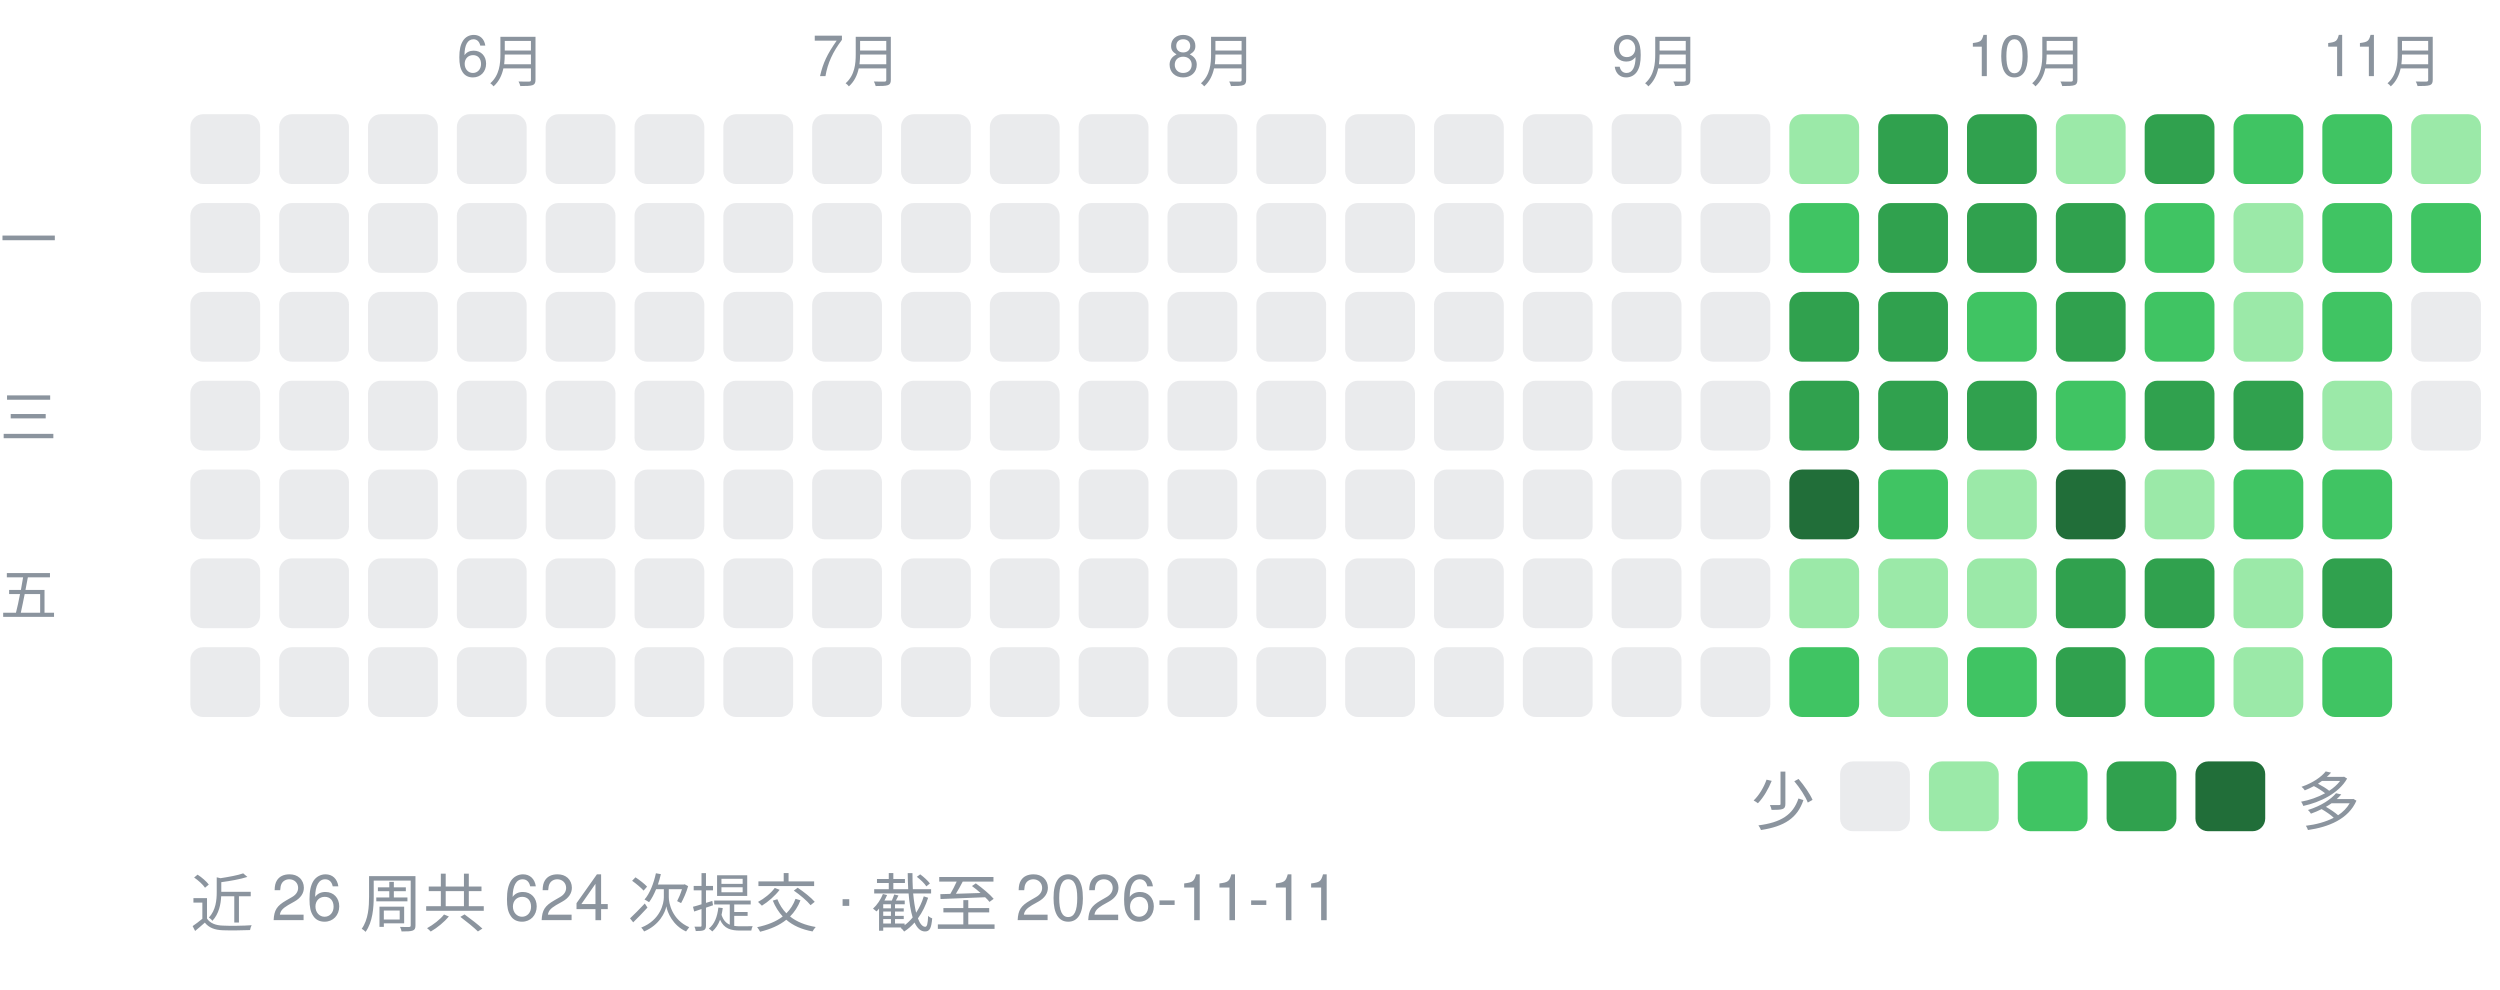
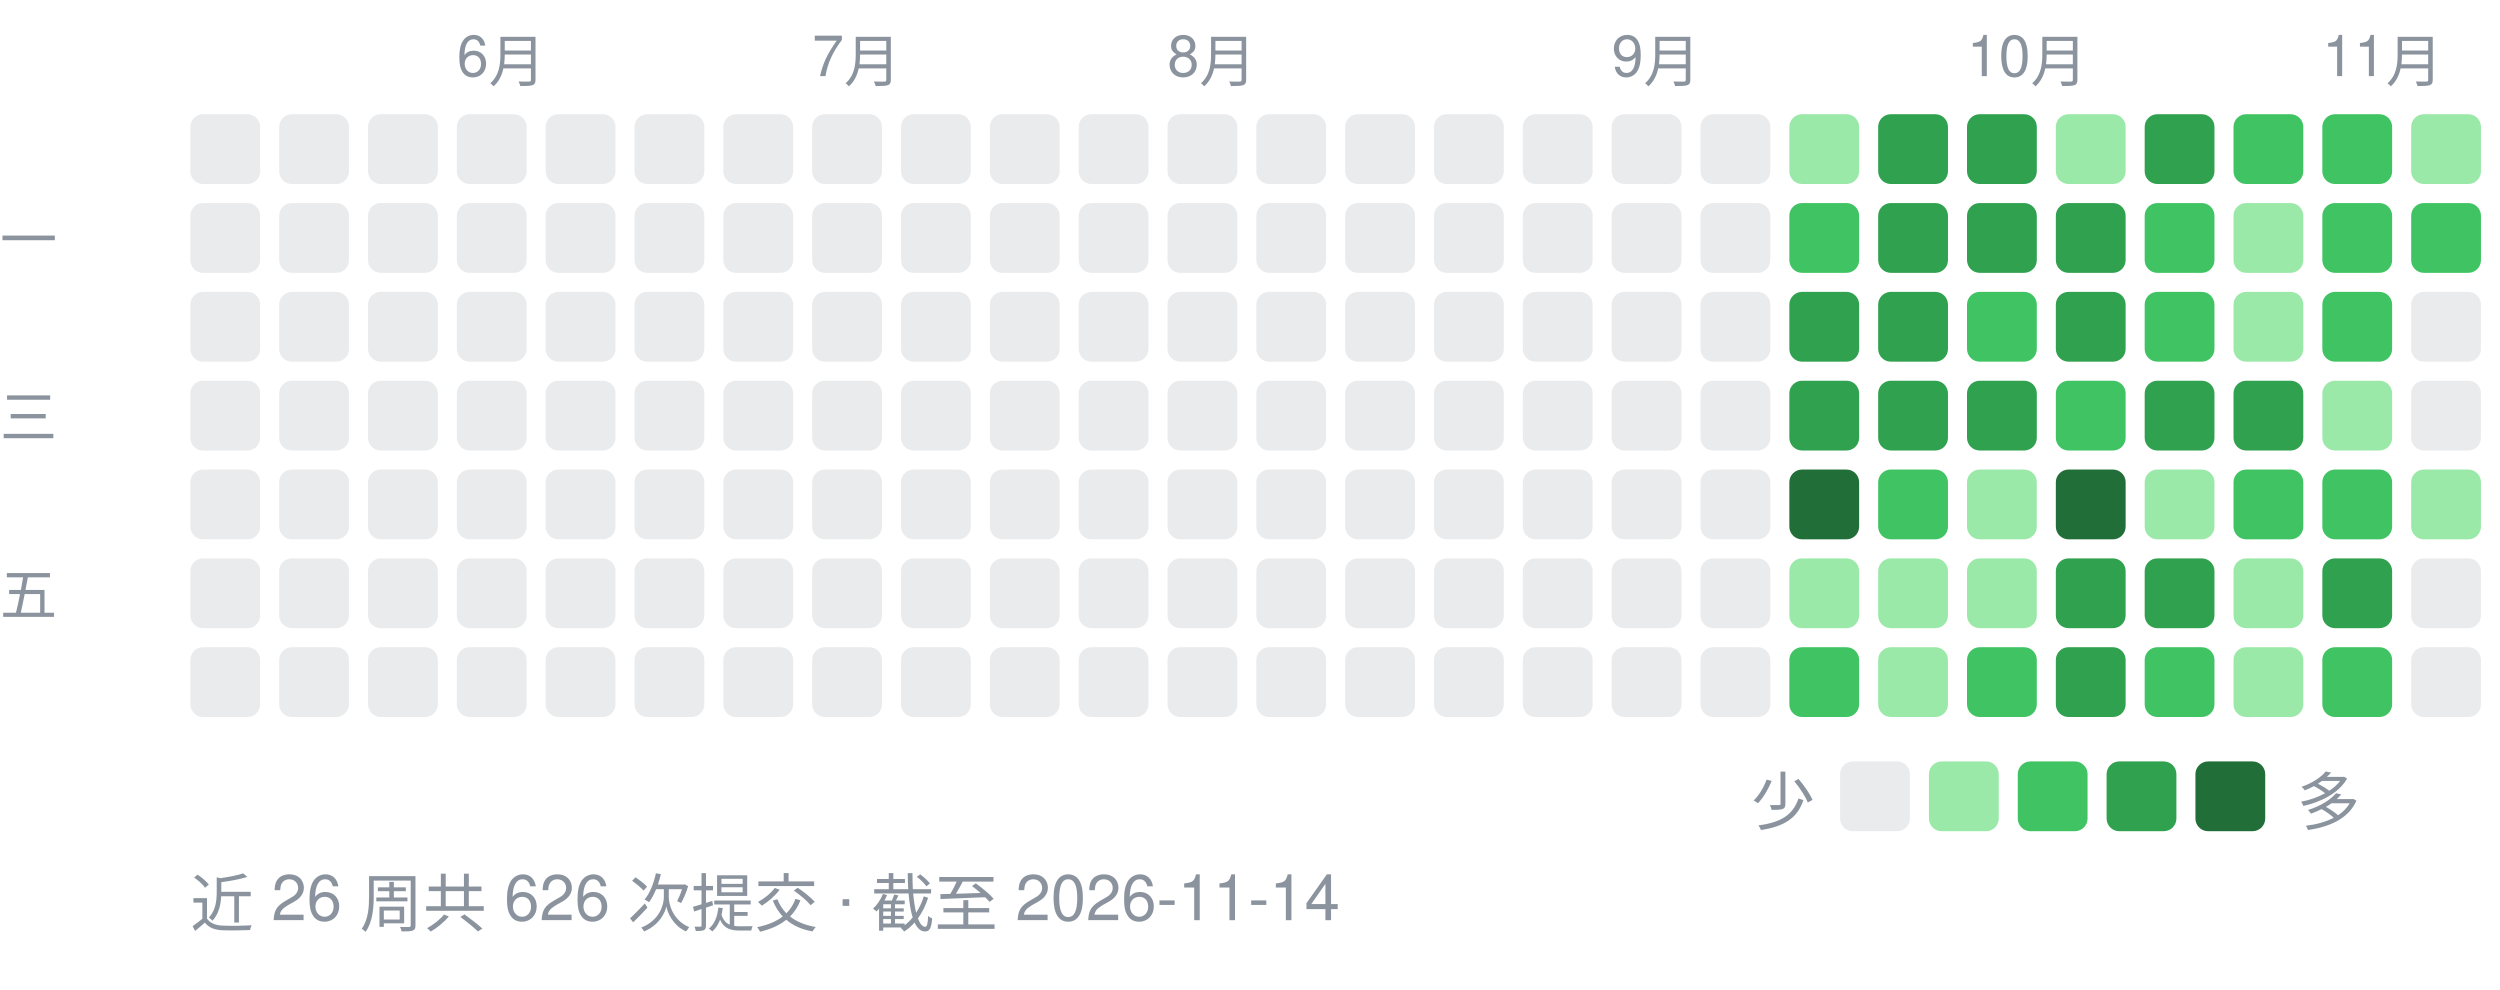
<svg xmlns="http://www.w3.org/2000/svg" width="394" height="156" viewBox="0 0 394 156" role="img">
  <g font-family="-apple-system,BlinkMacSystemFont,Segoe UI,Helvetica,Arial,PingFang SC,sans-serif" font-size="9" fill="#8b949e">
    <text x="72" y="12">6月</text>
    <text x="128" y="12">7月</text>
    <text x="184" y="12">8月</text>
    <text x="254" y="12">9月</text>
    <text x="310" y="12">10月</text>
    <text x="366" y="12">11月</text>
    <text x="0" y="41">一</text>
    <text x="0" y="69">三</text>
    <text x="0" y="97">五</text>
  </g>
  <rect x="30" y="18" width="11" height="11" rx="2" fill="rgba(139,148,158,0.18)" />
  <rect x="30" y="32" width="11" height="11" rx="2" fill="rgba(139,148,158,0.18)" />
  <rect x="30" y="46" width="11" height="11" rx="2" fill="rgba(139,148,158,0.18)" />
  <rect x="30" y="60" width="11" height="11" rx="2" fill="rgba(139,148,158,0.18)" />
  <rect x="30" y="74" width="11" height="11" rx="2" fill="rgba(139,148,158,0.18)" />
  <rect x="30" y="88" width="11" height="11" rx="2" fill="rgba(139,148,158,0.18)" />
  <rect x="30" y="102" width="11" height="11" rx="2" fill="rgba(139,148,158,0.18)" />
  <rect x="44" y="18" width="11" height="11" rx="2" fill="rgba(139,148,158,0.18)" />
  <rect x="44" y="32" width="11" height="11" rx="2" fill="rgba(139,148,158,0.18)" />
  <rect x="44" y="46" width="11" height="11" rx="2" fill="rgba(139,148,158,0.18)" />
  <rect x="44" y="60" width="11" height="11" rx="2" fill="rgba(139,148,158,0.18)" />
  <rect x="44" y="74" width="11" height="11" rx="2" fill="rgba(139,148,158,0.18)" />
  <rect x="44" y="88" width="11" height="11" rx="2" fill="rgba(139,148,158,0.18)" />
  <rect x="44" y="102" width="11" height="11" rx="2" fill="rgba(139,148,158,0.18)" />
  <rect x="58" y="18" width="11" height="11" rx="2" fill="rgba(139,148,158,0.18)" />
  <rect x="58" y="32" width="11" height="11" rx="2" fill="rgba(139,148,158,0.18)" />
  <rect x="58" y="46" width="11" height="11" rx="2" fill="rgba(139,148,158,0.18)" />
  <rect x="58" y="60" width="11" height="11" rx="2" fill="rgba(139,148,158,0.18)" />
  <rect x="58" y="74" width="11" height="11" rx="2" fill="rgba(139,148,158,0.18)" />
  <rect x="58" y="88" width="11" height="11" rx="2" fill="rgba(139,148,158,0.18)" />
  <rect x="58" y="102" width="11" height="11" rx="2" fill="rgba(139,148,158,0.18)" />
  <rect x="72" y="18" width="11" height="11" rx="2" fill="rgba(139,148,158,0.18)" />
  <rect x="72" y="32" width="11" height="11" rx="2" fill="rgba(139,148,158,0.18)" />
  <rect x="72" y="46" width="11" height="11" rx="2" fill="rgba(139,148,158,0.18)" />
  <rect x="72" y="60" width="11" height="11" rx="2" fill="rgba(139,148,158,0.18)" />
  <rect x="72" y="74" width="11" height="11" rx="2" fill="rgba(139,148,158,0.18)" />
  <rect x="72" y="88" width="11" height="11" rx="2" fill="rgba(139,148,158,0.18)" />
  <rect x="72" y="102" width="11" height="11" rx="2" fill="rgba(139,148,158,0.18)" />
  <rect x="86" y="18" width="11" height="11" rx="2" fill="rgba(139,148,158,0.18)" />
  <rect x="86" y="32" width="11" height="11" rx="2" fill="rgba(139,148,158,0.18)" />
  <rect x="86" y="46" width="11" height="11" rx="2" fill="rgba(139,148,158,0.18)" />
  <rect x="86" y="60" width="11" height="11" rx="2" fill="rgba(139,148,158,0.18)" />
  <rect x="86" y="74" width="11" height="11" rx="2" fill="rgba(139,148,158,0.18)" />
  <rect x="86" y="88" width="11" height="11" rx="2" fill="rgba(139,148,158,0.18)" />
  <rect x="86" y="102" width="11" height="11" rx="2" fill="rgba(139,148,158,0.18)" />
  <rect x="100" y="18" width="11" height="11" rx="2" fill="rgba(139,148,158,0.18)" />
  <rect x="100" y="32" width="11" height="11" rx="2" fill="rgba(139,148,158,0.18)" />
  <rect x="100" y="46" width="11" height="11" rx="2" fill="rgba(139,148,158,0.18)" />
  <rect x="100" y="60" width="11" height="11" rx="2" fill="rgba(139,148,158,0.18)" />
  <rect x="100" y="74" width="11" height="11" rx="2" fill="rgba(139,148,158,0.18)" />
  <rect x="100" y="88" width="11" height="11" rx="2" fill="rgba(139,148,158,0.18)" />
  <rect x="100" y="102" width="11" height="11" rx="2" fill="rgba(139,148,158,0.18)" />
  <rect x="114" y="18" width="11" height="11" rx="2" fill="rgba(139,148,158,0.18)" />
  <rect x="114" y="32" width="11" height="11" rx="2" fill="rgba(139,148,158,0.18)" />
  <rect x="114" y="46" width="11" height="11" rx="2" fill="rgba(139,148,158,0.18)" />
  <rect x="114" y="60" width="11" height="11" rx="2" fill="rgba(139,148,158,0.18)" />
  <rect x="114" y="74" width="11" height="11" rx="2" fill="rgba(139,148,158,0.18)" />
  <rect x="114" y="88" width="11" height="11" rx="2" fill="rgba(139,148,158,0.18)" />
  <rect x="114" y="102" width="11" height="11" rx="2" fill="rgba(139,148,158,0.18)" />
  <rect x="128" y="18" width="11" height="11" rx="2" fill="rgba(139,148,158,0.18)" />
  <rect x="128" y="32" width="11" height="11" rx="2" fill="rgba(139,148,158,0.18)" />
  <rect x="128" y="46" width="11" height="11" rx="2" fill="rgba(139,148,158,0.18)" />
  <rect x="128" y="60" width="11" height="11" rx="2" fill="rgba(139,148,158,0.18)" />
  <rect x="128" y="74" width="11" height="11" rx="2" fill="rgba(139,148,158,0.18)" />
  <rect x="128" y="88" width="11" height="11" rx="2" fill="rgba(139,148,158,0.18)" />
  <rect x="128" y="102" width="11" height="11" rx="2" fill="rgba(139,148,158,0.18)" />
  <rect x="142" y="18" width="11" height="11" rx="2" fill="rgba(139,148,158,0.18)" />
  <rect x="142" y="32" width="11" height="11" rx="2" fill="rgba(139,148,158,0.18)" />
  <rect x="142" y="46" width="11" height="11" rx="2" fill="rgba(139,148,158,0.18)" />
  <rect x="142" y="60" width="11" height="11" rx="2" fill="rgba(139,148,158,0.18)" />
  <rect x="142" y="74" width="11" height="11" rx="2" fill="rgba(139,148,158,0.18)" />
  <rect x="142" y="88" width="11" height="11" rx="2" fill="rgba(139,148,158,0.18)" />
  <rect x="142" y="102" width="11" height="11" rx="2" fill="rgba(139,148,158,0.18)" />
  <rect x="156" y="18" width="11" height="11" rx="2" fill="rgba(139,148,158,0.18)" />
  <rect x="156" y="32" width="11" height="11" rx="2" fill="rgba(139,148,158,0.18)" />
  <rect x="156" y="46" width="11" height="11" rx="2" fill="rgba(139,148,158,0.18)" />
  <rect x="156" y="60" width="11" height="11" rx="2" fill="rgba(139,148,158,0.18)" />
  <rect x="156" y="74" width="11" height="11" rx="2" fill="rgba(139,148,158,0.18)" />
  <rect x="156" y="88" width="11" height="11" rx="2" fill="rgba(139,148,158,0.18)" />
  <rect x="156" y="102" width="11" height="11" rx="2" fill="rgba(139,148,158,0.18)" />
  <rect x="170" y="18" width="11" height="11" rx="2" fill="rgba(139,148,158,0.18)" />
  <rect x="170" y="32" width="11" height="11" rx="2" fill="rgba(139,148,158,0.18)" />
  <rect x="170" y="46" width="11" height="11" rx="2" fill="rgba(139,148,158,0.18)" />
  <rect x="170" y="60" width="11" height="11" rx="2" fill="rgba(139,148,158,0.18)" />
  <rect x="170" y="74" width="11" height="11" rx="2" fill="rgba(139,148,158,0.18)" />
  <rect x="170" y="88" width="11" height="11" rx="2" fill="rgba(139,148,158,0.18)" />
  <rect x="170" y="102" width="11" height="11" rx="2" fill="rgba(139,148,158,0.18)" />
  <rect x="184" y="18" width="11" height="11" rx="2" fill="rgba(139,148,158,0.18)" />
  <rect x="184" y="32" width="11" height="11" rx="2" fill="rgba(139,148,158,0.18)" />
  <rect x="184" y="46" width="11" height="11" rx="2" fill="rgba(139,148,158,0.18)" />
  <rect x="184" y="60" width="11" height="11" rx="2" fill="rgba(139,148,158,0.18)" />
  <rect x="184" y="74" width="11" height="11" rx="2" fill="rgba(139,148,158,0.18)" />
  <rect x="184" y="88" width="11" height="11" rx="2" fill="rgba(139,148,158,0.18)" />
  <rect x="184" y="102" width="11" height="11" rx="2" fill="rgba(139,148,158,0.18)" />
  <rect x="198" y="18" width="11" height="11" rx="2" fill="rgba(139,148,158,0.18)" />
  <rect x="198" y="32" width="11" height="11" rx="2" fill="rgba(139,148,158,0.18)" />
  <rect x="198" y="46" width="11" height="11" rx="2" fill="rgba(139,148,158,0.18)" />
  <rect x="198" y="60" width="11" height="11" rx="2" fill="rgba(139,148,158,0.18)" />
  <rect x="198" y="74" width="11" height="11" rx="2" fill="rgba(139,148,158,0.18)" />
  <rect x="198" y="88" width="11" height="11" rx="2" fill="rgba(139,148,158,0.18)" />
  <rect x="198" y="102" width="11" height="11" rx="2" fill="rgba(139,148,158,0.18)" />
  <rect x="212" y="18" width="11" height="11" rx="2" fill="rgba(139,148,158,0.18)" />
  <rect x="212" y="32" width="11" height="11" rx="2" fill="rgba(139,148,158,0.18)" />
  <rect x="212" y="46" width="11" height="11" rx="2" fill="rgba(139,148,158,0.18)" />
  <rect x="212" y="60" width="11" height="11" rx="2" fill="rgba(139,148,158,0.18)" />
  <rect x="212" y="74" width="11" height="11" rx="2" fill="rgba(139,148,158,0.18)" />
  <rect x="212" y="88" width="11" height="11" rx="2" fill="rgba(139,148,158,0.18)" />
  <rect x="212" y="102" width="11" height="11" rx="2" fill="rgba(139,148,158,0.18)" />
  <rect x="226" y="18" width="11" height="11" rx="2" fill="rgba(139,148,158,0.18)" />
  <rect x="226" y="32" width="11" height="11" rx="2" fill="rgba(139,148,158,0.18)" />
  <rect x="226" y="46" width="11" height="11" rx="2" fill="rgba(139,148,158,0.18)" />
  <rect x="226" y="60" width="11" height="11" rx="2" fill="rgba(139,148,158,0.18)" />
  <rect x="226" y="74" width="11" height="11" rx="2" fill="rgba(139,148,158,0.18)" />
  <rect x="226" y="88" width="11" height="11" rx="2" fill="rgba(139,148,158,0.18)" />
  <rect x="226" y="102" width="11" height="11" rx="2" fill="rgba(139,148,158,0.18)" />
  <rect x="240" y="18" width="11" height="11" rx="2" fill="rgba(139,148,158,0.18)" />
  <rect x="240" y="32" width="11" height="11" rx="2" fill="rgba(139,148,158,0.18)" />
  <rect x="240" y="46" width="11" height="11" rx="2" fill="rgba(139,148,158,0.18)" />
  <rect x="240" y="60" width="11" height="11" rx="2" fill="rgba(139,148,158,0.18)" />
  <rect x="240" y="74" width="11" height="11" rx="2" fill="rgba(139,148,158,0.18)" />
  <rect x="240" y="88" width="11" height="11" rx="2" fill="rgba(139,148,158,0.18)" />
  <rect x="240" y="102" width="11" height="11" rx="2" fill="rgba(139,148,158,0.18)" />
  <rect x="254" y="18" width="11" height="11" rx="2" fill="rgba(139,148,158,0.18)" />
  <rect x="254" y="32" width="11" height="11" rx="2" fill="rgba(139,148,158,0.18)" />
  <rect x="254" y="46" width="11" height="11" rx="2" fill="rgba(139,148,158,0.18)" />
  <rect x="254" y="60" width="11" height="11" rx="2" fill="rgba(139,148,158,0.18)" />
  <rect x="254" y="74" width="11" height="11" rx="2" fill="rgba(139,148,158,0.18)" />
  <rect x="254" y="88" width="11" height="11" rx="2" fill="rgba(139,148,158,0.18)" />
  <rect x="254" y="102" width="11" height="11" rx="2" fill="rgba(139,148,158,0.18)" />
  <rect x="268" y="18" width="11" height="11" rx="2" fill="rgba(139,148,158,0.18)" />
  <rect x="268" y="32" width="11" height="11" rx="2" fill="rgba(139,148,158,0.18)" />
  <rect x="268" y="46" width="11" height="11" rx="2" fill="rgba(139,148,158,0.18)" />
  <rect x="268" y="60" width="11" height="11" rx="2" fill="rgba(139,148,158,0.18)" />
  <rect x="268" y="74" width="11" height="11" rx="2" fill="rgba(139,148,158,0.18)" />
  <rect x="268" y="88" width="11" height="11" rx="2" fill="rgba(139,148,158,0.18)" />
  <rect x="268" y="102" width="11" height="11" rx="2" fill="rgba(139,148,158,0.18)" />
  <rect x="282" y="18" width="11" height="11" rx="2" fill="#9be9a8" />
  <rect x="282" y="32" width="11" height="11" rx="2" fill="#40c463" />
  <rect x="282" y="46" width="11" height="11" rx="2" fill="#30a14e" />
  <rect x="282" y="60" width="11" height="11" rx="2" fill="#30a14e" />
  <rect x="282" y="74" width="11" height="11" rx="2" fill="#216e39" />
  <rect x="282" y="88" width="11" height="11" rx="2" fill="#9be9a8" />
  <rect x="282" y="102" width="11" height="11" rx="2" fill="#40c463" />
  <rect x="296" y="18" width="11" height="11" rx="2" fill="#30a14e" />
  <rect x="296" y="32" width="11" height="11" rx="2" fill="#30a14e" />
  <rect x="296" y="46" width="11" height="11" rx="2" fill="#30a14e" />
  <rect x="296" y="60" width="11" height="11" rx="2" fill="#30a14e" />
  <rect x="296" y="74" width="11" height="11" rx="2" fill="#40c463" />
  <rect x="296" y="88" width="11" height="11" rx="2" fill="#9be9a8" />
  <rect x="296" y="102" width="11" height="11" rx="2" fill="#9be9a8" />
  <rect x="310" y="18" width="11" height="11" rx="2" fill="#30a14e" />
  <rect x="310" y="32" width="11" height="11" rx="2" fill="#30a14e" />
  <rect x="310" y="46" width="11" height="11" rx="2" fill="#40c463" />
  <rect x="310" y="60" width="11" height="11" rx="2" fill="#30a14e" />
  <rect x="310" y="74" width="11" height="11" rx="2" fill="#9be9a8" />
  <rect x="310" y="88" width="11" height="11" rx="2" fill="#9be9a8" />
  <rect x="310" y="102" width="11" height="11" rx="2" fill="#40c463" />
  <rect x="324" y="18" width="11" height="11" rx="2" fill="#9be9a8" />
  <rect x="324" y="32" width="11" height="11" rx="2" fill="#30a14e" />
  <rect x="324" y="46" width="11" height="11" rx="2" fill="#30a14e" />
  <rect x="324" y="60" width="11" height="11" rx="2" fill="#40c463" />
  <rect x="324" y="74" width="11" height="11" rx="2" fill="#216e39" />
  <rect x="324" y="88" width="11" height="11" rx="2" fill="#30a14e" />
  <rect x="324" y="102" width="11" height="11" rx="2" fill="#30a14e" />
  <rect x="338" y="18" width="11" height="11" rx="2" fill="#30a14e" />
  <rect x="338" y="32" width="11" height="11" rx="2" fill="#40c463" />
  <rect x="338" y="46" width="11" height="11" rx="2" fill="#40c463" />
  <rect x="338" y="60" width="11" height="11" rx="2" fill="#30a14e" />
  <rect x="338" y="74" width="11" height="11" rx="2" fill="#9be9a8" />
  <rect x="338" y="88" width="11" height="11" rx="2" fill="#30a14e" />
  <rect x="338" y="102" width="11" height="11" rx="2" fill="#40c463" />
  <rect x="352" y="18" width="11" height="11" rx="2" fill="#40c463" />
  <rect x="352" y="32" width="11" height="11" rx="2" fill="#9be9a8" />
  <rect x="352" y="46" width="11" height="11" rx="2" fill="#9be9a8" />
  <rect x="352" y="60" width="11" height="11" rx="2" fill="#30a14e" />
  <rect x="352" y="74" width="11" height="11" rx="2" fill="#40c463" />
  <rect x="352" y="88" width="11" height="11" rx="2" fill="#9be9a8" />
  <rect x="352" y="102" width="11" height="11" rx="2" fill="#9be9a8" />
  <rect x="366" y="18" width="11" height="11" rx="2" fill="#40c463" />
  <rect x="366" y="32" width="11" height="11" rx="2" fill="#40c463" />
  <rect x="366" y="46" width="11" height="11" rx="2" fill="#40c463" />
  <rect x="366" y="60" width="11" height="11" rx="2" fill="#9be9a8" />
  <rect x="366" y="74" width="11" height="11" rx="2" fill="#40c463" />
  <rect x="366" y="88" width="11" height="11" rx="2" fill="#30a14e" />
  <rect x="366" y="102" width="11" height="11" rx="2" fill="#40c463" />
  <rect x="380" y="18" width="11" height="11" rx="2" fill="#9be9a8" />
  <rect x="380" y="32" width="11" height="11" rx="2" fill="#40c463" />
  <rect x="380" y="46" width="11" height="11" rx="2" fill="rgba(139,148,158,0.18)" />
  <rect x="380" y="60" width="11" height="11" rx="2" fill="rgba(139,148,158,0.18)" />
+   <rect x="380" y="74" width="11" height="11" rx="2" fill="#9be9a8" />
+   <rect x="380" y="88" width="11" height="11" rx="2" fill="rgba(139,148,158,0.18)" />
+   <rect x="380" y="102" width="11" height="11" rx="2" fill="rgba(139,148,158,0.18)" />
  <g font-family="-apple-system,BlinkMacSystemFont,Segoe UI,Helvetica,Arial,PingFang SC,sans-serif" font-size="10" fill="#8b949e">
-     <text x="30" y="146">近 26 周共 624 次提交 · 截至 2026-11-11</text>
+     <text x="30" y="146">近 26 周共 626 次提交 · 截至 2026-11-14</text>
    <text x="286" y="130" text-anchor="end">少</text>
    <rect x="290" y="120" width="11" height="11" rx="2" fill="rgba(139,148,158,0.18)" />
    <rect x="304" y="120" width="11" height="11" rx="2" fill="#9be9a8" />
    <rect x="318" y="120" width="11" height="11" rx="2" fill="#40c463" />
    <rect x="332" y="120" width="11" height="11" rx="2" fill="#30a14e" />
    <rect x="346" y="120" width="11" height="11" rx="2" fill="#216e39" />
    <text x="362" y="130">多</text>
  </g>
</svg>
